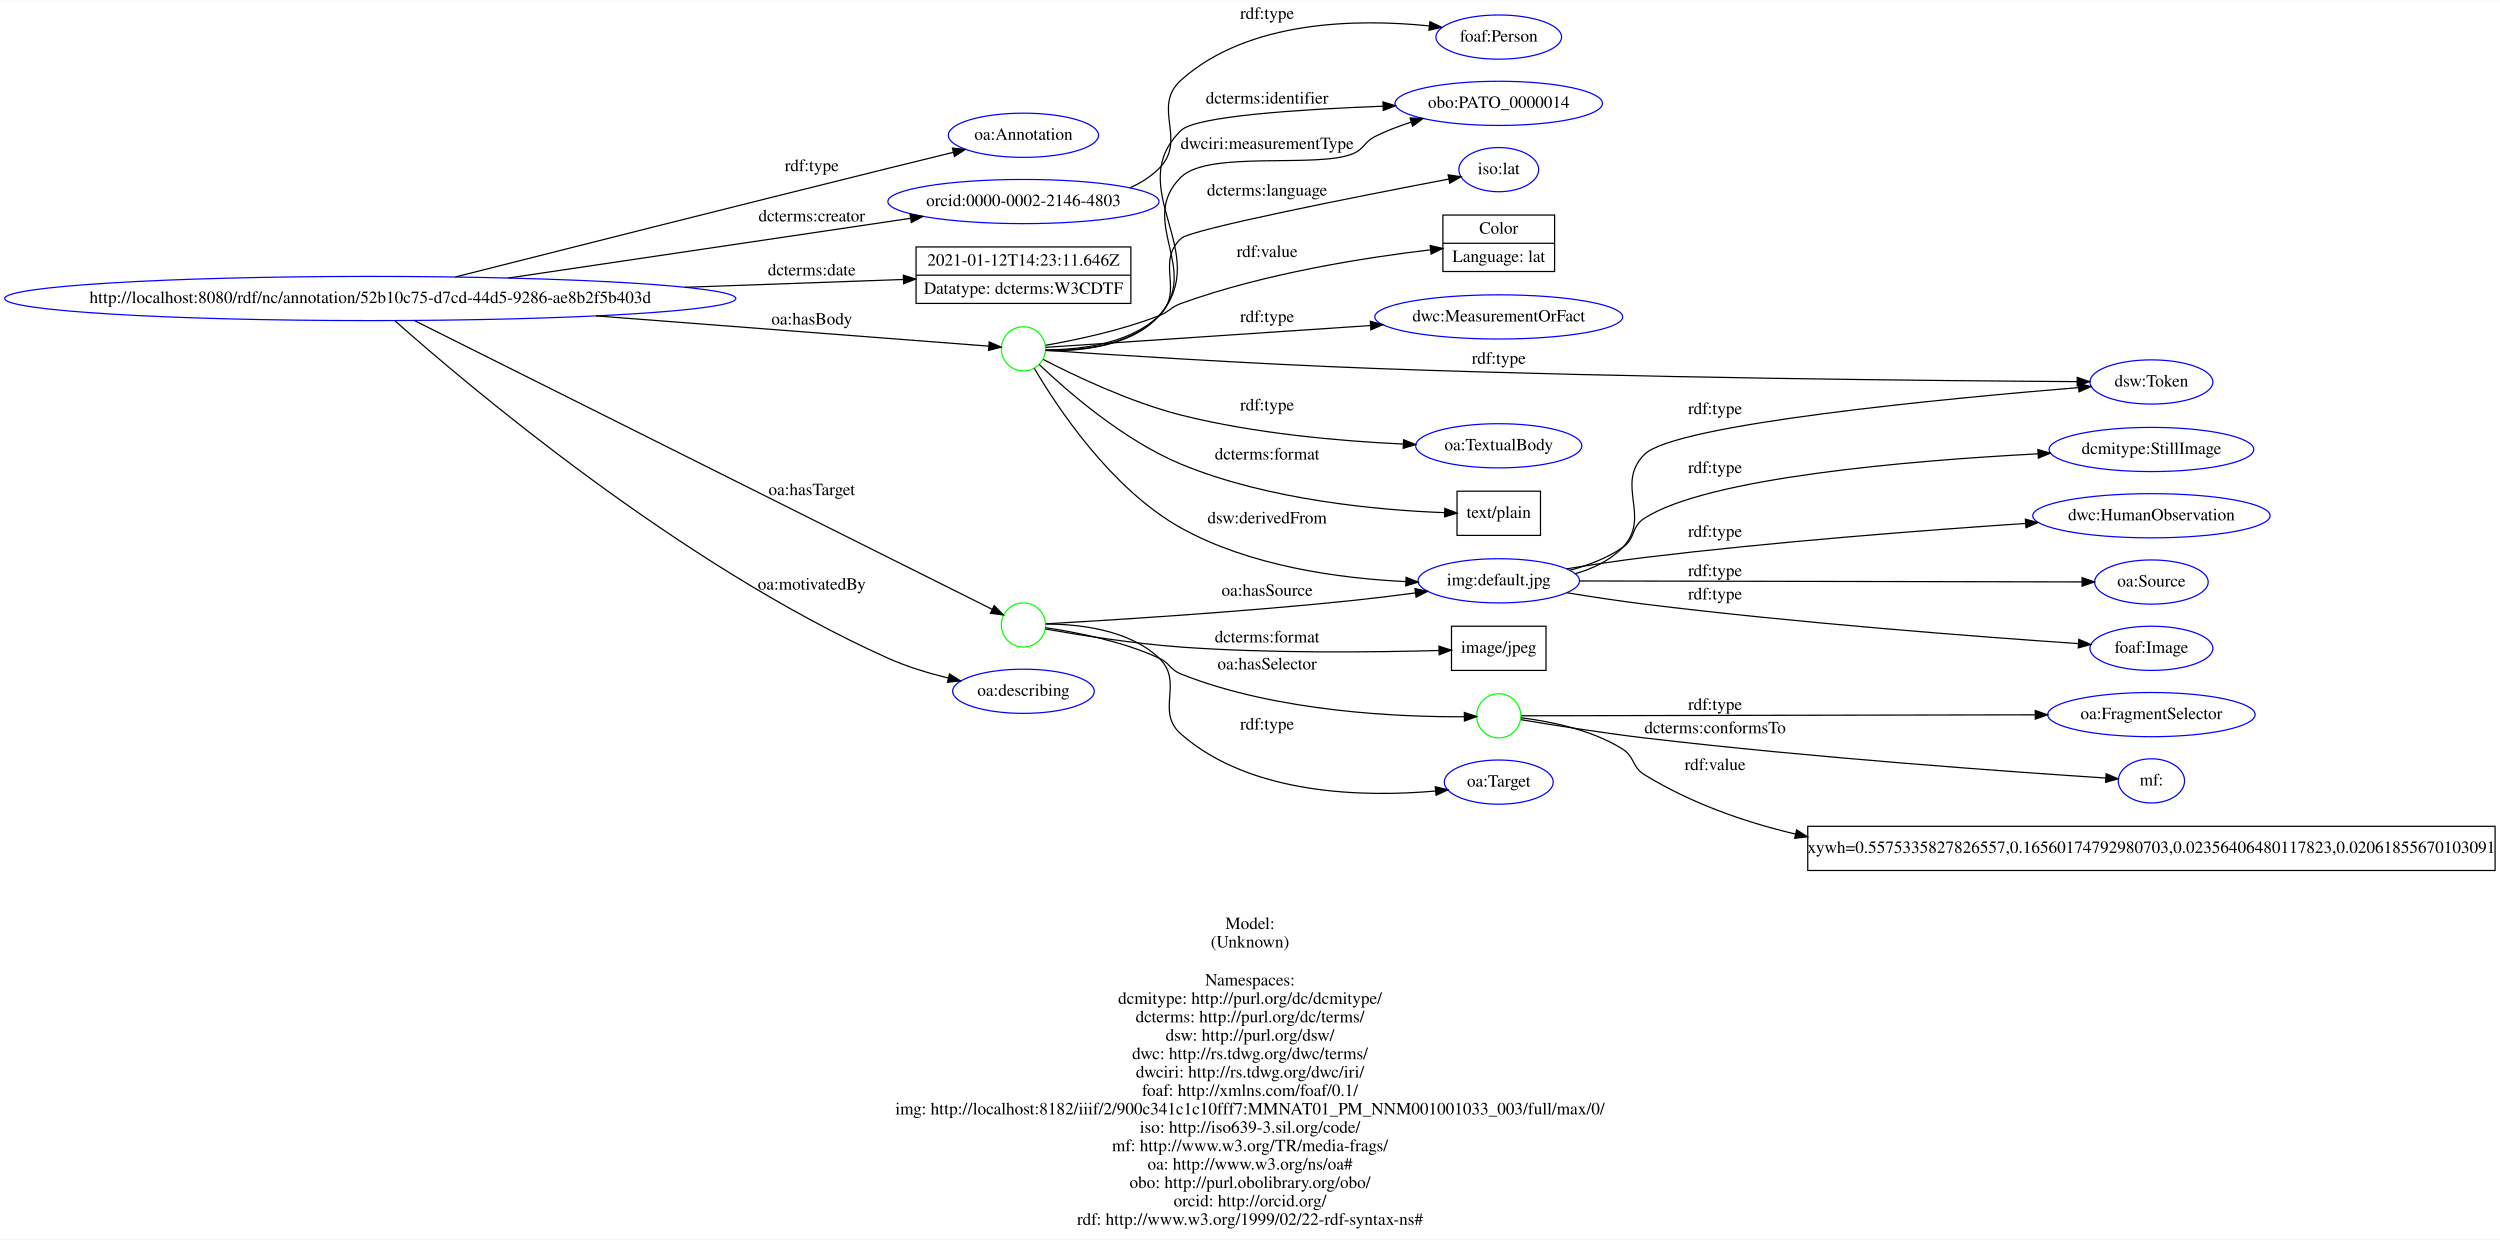
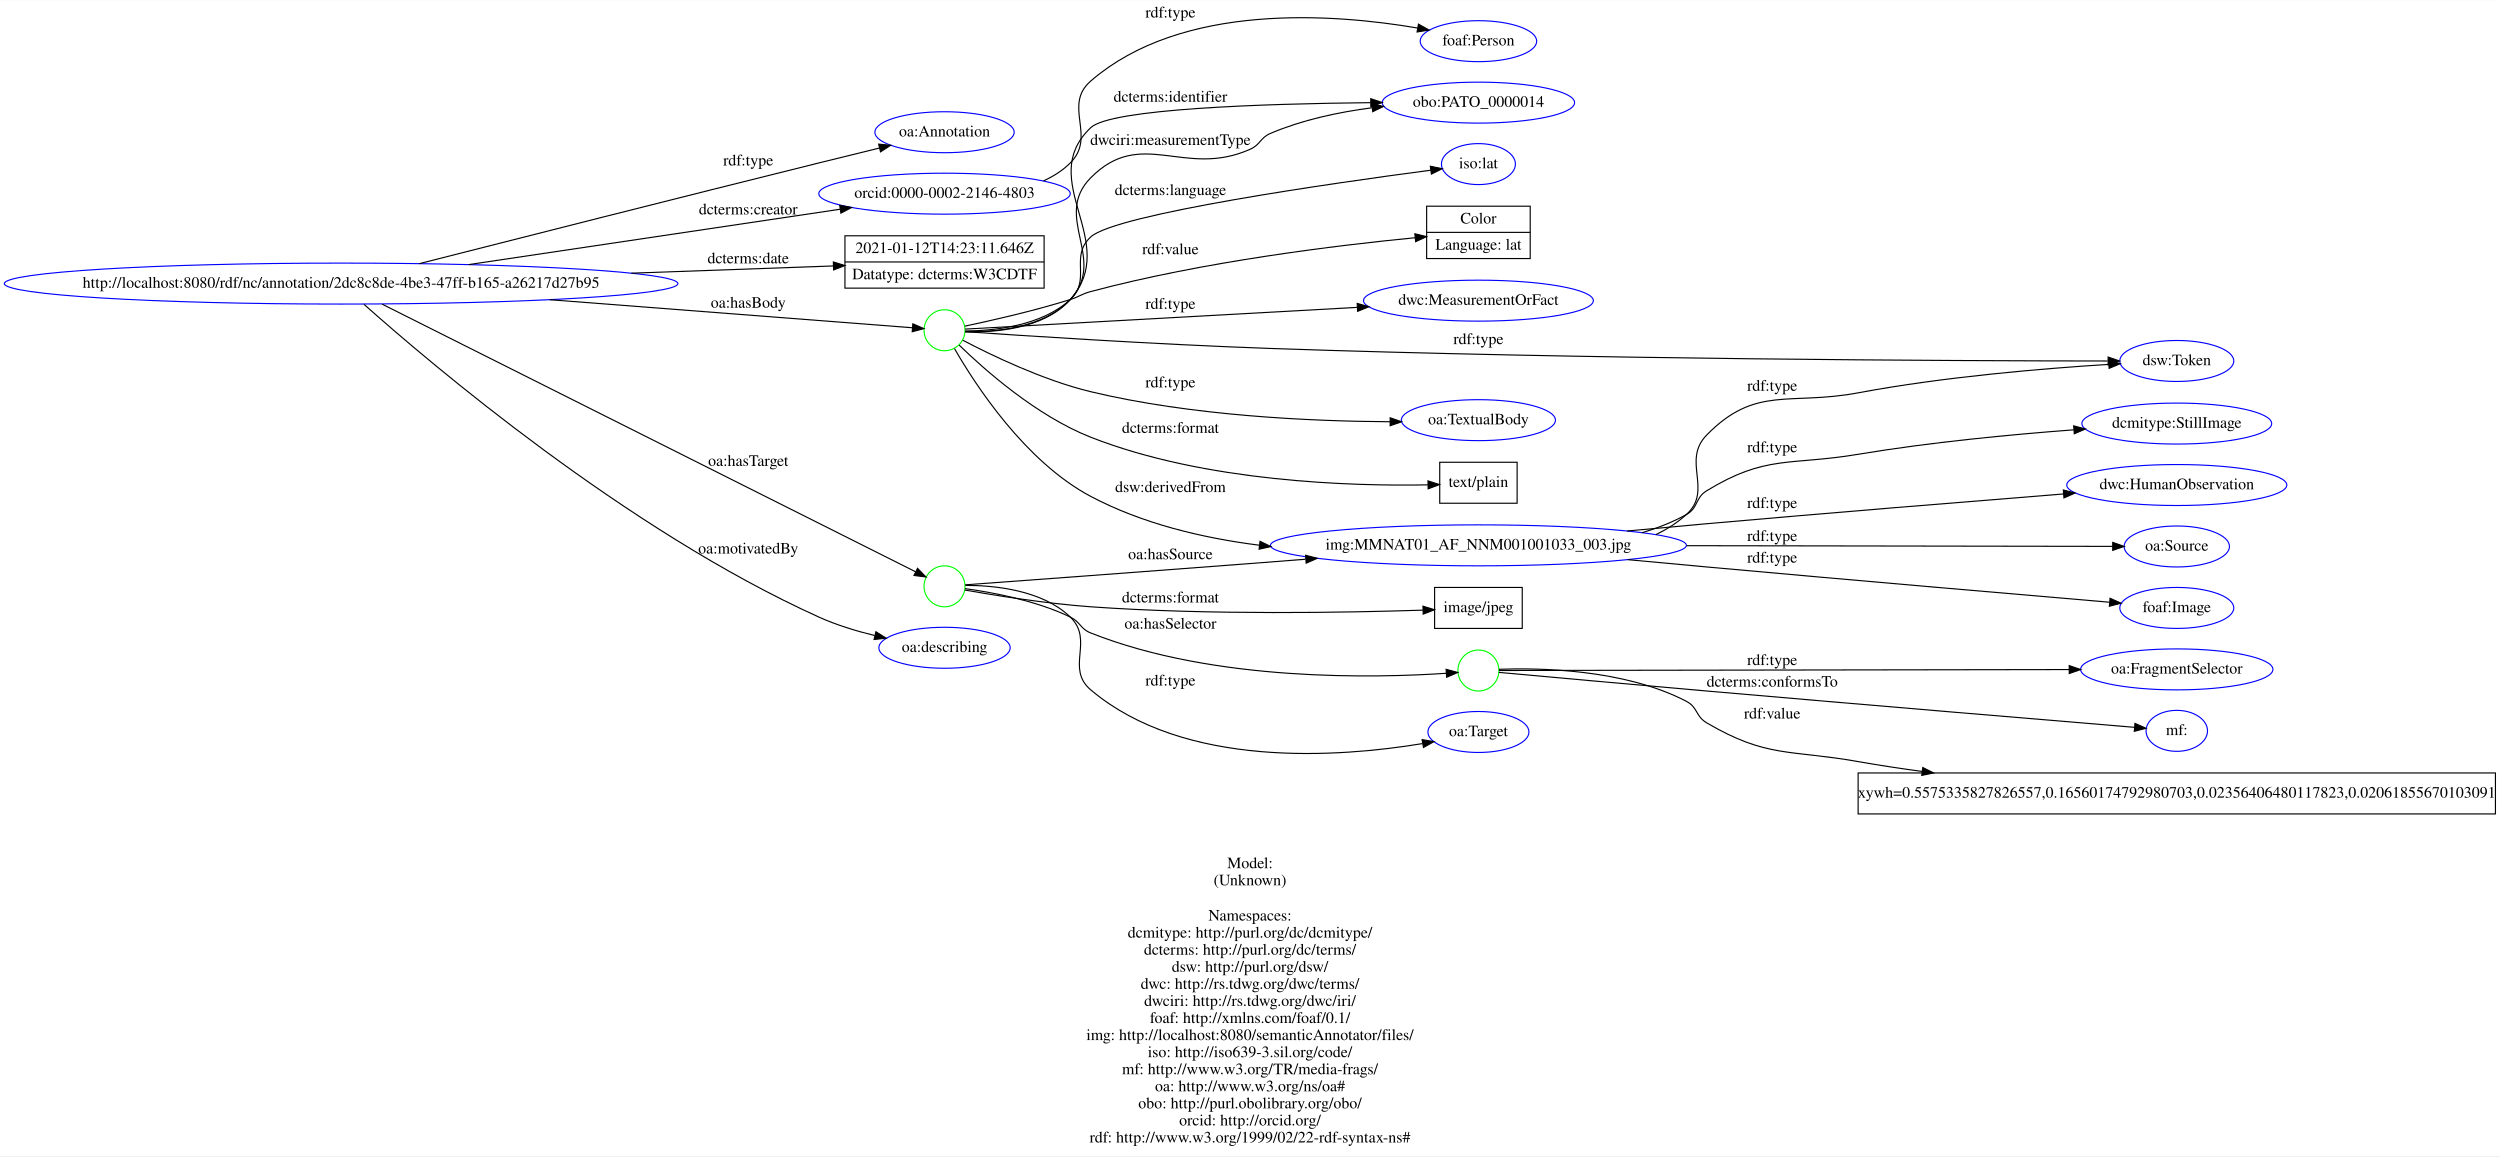
- <svg xmlns="http://www.w3.org/2000/svg" width="2037pt" height="1010pt" viewBox="0.00 0.00 2036.81 1009.50">
-   <g id="graph0" class="graph" transform="scale(1 1) rotate(0) translate(4 1005.5)">
-     <polygon fill="#ffffff" stroke="transparent" points="-4,4 -4,-1005.5 2032.81,-1005.5 2032.81,4 -4,4" />
-     <text text-anchor="middle" x="1014.405" y="-248.8" font-family="Times,serif" font-size="14.00" fill="#000000">Model:</text>
-     <text text-anchor="middle" x="1014.405" y="-233.8" font-family="Times,serif" font-size="14.00" fill="#000000">(Unknown)</text>
-     <text text-anchor="middle" x="1014.405" y="-202.8" font-family="Times,serif" font-size="14.00" fill="#000000">Namespaces:</text>
-     <text text-anchor="middle" x="1014.405" y="-187.8" font-family="Times,serif" font-size="14.00" fill="#000000">dcmitype: http://purl.org/dc/dcmitype/</text>
-     <text text-anchor="middle" x="1014.405" y="-172.8" font-family="Times,serif" font-size="14.00" fill="#000000">dcterms: http://purl.org/dc/terms/</text>
-     <text text-anchor="middle" x="1014.405" y="-157.8" font-family="Times,serif" font-size="14.00" fill="#000000">dsw: http://purl.org/dsw/</text>
-     <text text-anchor="middle" x="1014.405" y="-142.8" font-family="Times,serif" font-size="14.00" fill="#000000">dwc: http://rs.tdwg.org/dwc/terms/</text>
-     <text text-anchor="middle" x="1014.405" y="-127.8" font-family="Times,serif" font-size="14.00" fill="#000000">dwciri: http://rs.tdwg.org/dwc/iri/</text>
-     <text text-anchor="middle" x="1014.405" y="-112.8" font-family="Times,serif" font-size="14.00" fill="#000000">foaf: http://xmlns.com/foaf/0.1/</text>
-     <text text-anchor="middle" x="1014.405" y="-97.8" font-family="Times,serif" font-size="14.00" fill="#000000">img: http://localhost:8182/iiif/2/900c341c1c10fff7:MMNAT01_PM_NNM001001033_003/full/max/0/</text>
-     <text text-anchor="middle" x="1014.405" y="-82.8" font-family="Times,serif" font-size="14.00" fill="#000000">iso: http://iso639-3.sil.org/code/</text>
-     <text text-anchor="middle" x="1014.405" y="-67.8" font-family="Times,serif" font-size="14.00" fill="#000000">mf: http://www.w3.org/TR/media-frags/</text>
-     <text text-anchor="middle" x="1014.405" y="-52.8" font-family="Times,serif" font-size="14.00" fill="#000000">oa: http://www.w3.org/ns/oa#</text>
-     <text text-anchor="middle" x="1014.405" y="-37.8" font-family="Times,serif" font-size="14.00" fill="#000000">obo: http://purl.obolibrary.org/obo/</text>
-     <text text-anchor="middle" x="1014.405" y="-22.8" font-family="Times,serif" font-size="14.00" fill="#000000">orcid: http://orcid.org/</text>
-     <text text-anchor="middle" x="1014.405" y="-7.8" font-family="Times,serif" font-size="14.00" fill="#000000">rdf: http://www.w3.org/1999/02/22-rdf-syntax-ns#</text>
+ <svg xmlns="http://www.w3.org/2000/svg" width="2197pt" height="1016pt" viewBox="0.00 0.00 2196.70 1015.50">
+   <g id="graph0" class="graph" transform="scale(1 1) rotate(0) translate(4 1011.5)">
+     <polygon fill="#ffffff" stroke="transparent" points="-4,4 -4,-1011.5 2192.695,-1011.5 2192.695,4 -4,4" />
+     <text text-anchor="middle" x="1094.348" y="-248.8" font-family="Times,serif" font-size="14.00" fill="#000000">Model:</text>
+     <text text-anchor="middle" x="1094.348" y="-233.8" font-family="Times,serif" font-size="14.00" fill="#000000">(Unknown)</text>
+     <text text-anchor="middle" x="1094.348" y="-202.8" font-family="Times,serif" font-size="14.00" fill="#000000">Namespaces:</text>
+     <text text-anchor="middle" x="1094.348" y="-187.8" font-family="Times,serif" font-size="14.00" fill="#000000">dcmitype: http://purl.org/dc/dcmitype/</text>
+     <text text-anchor="middle" x="1094.348" y="-172.8" font-family="Times,serif" font-size="14.00" fill="#000000">dcterms: http://purl.org/dc/terms/</text>
+     <text text-anchor="middle" x="1094.348" y="-157.8" font-family="Times,serif" font-size="14.00" fill="#000000">dsw: http://purl.org/dsw/</text>
+     <text text-anchor="middle" x="1094.348" y="-142.8" font-family="Times,serif" font-size="14.00" fill="#000000">dwc: http://rs.tdwg.org/dwc/terms/</text>
+     <text text-anchor="middle" x="1094.348" y="-127.8" font-family="Times,serif" font-size="14.00" fill="#000000">dwciri: http://rs.tdwg.org/dwc/iri/</text>
+     <text text-anchor="middle" x="1094.348" y="-112.8" font-family="Times,serif" font-size="14.00" fill="#000000">foaf: http://xmlns.com/foaf/0.1/</text>
+     <text text-anchor="middle" x="1094.348" y="-97.8" font-family="Times,serif" font-size="14.00" fill="#000000">img: http://localhost:8080/semanticAnnotator/files/</text>
+     <text text-anchor="middle" x="1094.348" y="-82.8" font-family="Times,serif" font-size="14.00" fill="#000000">iso: http://iso639-3.sil.org/code/</text>
+     <text text-anchor="middle" x="1094.348" y="-67.8" font-family="Times,serif" font-size="14.00" fill="#000000">mf: http://www.w3.org/TR/media-frags/</text>
+     <text text-anchor="middle" x="1094.348" y="-52.8" font-family="Times,serif" font-size="14.00" fill="#000000">oa: http://www.w3.org/ns/oa#</text>
+     <text text-anchor="middle" x="1094.348" y="-37.8" font-family="Times,serif" font-size="14.00" fill="#000000">obo: http://purl.obolibrary.org/obo/</text>
+     <text text-anchor="middle" x="1094.348" y="-22.8" font-family="Times,serif" font-size="14.00" fill="#000000">orcid: http://orcid.org/</text>
+     <text text-anchor="middle" x="1094.348" y="-7.8" font-family="Times,serif" font-size="14.00" fill="#000000">rdf: http://www.w3.org/1999/02/22-rdf-syntax-ns#</text>
    <g id="node1" class="node">
-       <ellipse fill="none" stroke="#0000ff" cx="297.674" cy="-762.5" rx="297.847" ry="18" />
-       <text text-anchor="middle" x="297.674" y="-758.8" font-family="Times,serif" font-size="14.00" fill="#000000">http://localhost:8080/rdf/nc/annotation/52b10c75-d7cd-44d5-9286-ae8b2f5b403d</text>
+       <ellipse fill="none" stroke="#0000ff" cx="295.724" cy="-762.5" rx="295.948" ry="18" />
+       <text text-anchor="middle" x="295.724" y="-758.8" font-family="Times,serif" font-size="14.00" fill="#000000">http://localhost:8080/rdf/nc/annotation/2dc8c8de-4be3-47ff-b165-a26217d27b95</text>
    </g>
    <g id="node2" class="node">
-       <ellipse fill="none" stroke="#0000ff" cx="829.837" cy="-895.5" rx="61.189" ry="18" />
-       <text text-anchor="middle" x="829.837" y="-891.8" font-family="Times,serif" font-size="14.00" fill="#000000">oa:Annotation</text>
+       <ellipse fill="none" stroke="#0000ff" cx="825.938" cy="-895.5" rx="61.189" ry="18" />
+       <text text-anchor="middle" x="825.938" y="-891.8" font-family="Times,serif" font-size="14.00" fill="#000000">oa:Annotation</text>
    </g>
    <g id="edge1" class="edge">
-       <path fill="none" stroke="#000000" d="M367.031,-780.084C450.566,-801.229 595.159,-837.717 719.347,-868.5 736.651,-872.789 755.492,-877.411 772.633,-881.597" />
-       <polygon fill="#000000" stroke="#000000" points="771.961,-885.036 782.505,-884.006 773.62,-878.236 771.961,-885.036" />
-       <text text-anchor="middle" x="657.347" y="-866.3" font-family="Times,serif" font-size="14.00" fill="#000000">rdf:type</text>
+       <path fill="none" stroke="#000000" d="M364.387,-780.014C447.473,-801.165 591.633,-837.738 715.447,-868.5 732.749,-872.799 751.589,-877.423 768.731,-881.61" />
+       <polygon fill="#000000" stroke="#000000" points="768.058,-885.048 778.603,-884.018 769.717,-878.247 768.058,-885.048" />
+       <text text-anchor="middle" x="653.447" y="-866.3" font-family="Times,serif" font-size="14.00" fill="#000000">rdf:type</text>
    </g>
    <g id="node3" class="node">
-       <ellipse fill="none" stroke="#0000ff" cx="829.837" cy="-841.5" rx="110.48" ry="18" />
-       <text text-anchor="middle" x="829.837" y="-837.8" font-family="Times,serif" font-size="14.00" fill="#000000">orcid:0000-0002-2146-4803</text>
+       <ellipse fill="none" stroke="#0000ff" cx="825.938" cy="-841.5" rx="110.48" ry="18" />
+       <text text-anchor="middle" x="825.938" y="-837.8" font-family="Times,serif" font-size="14.00" fill="#000000">orcid:0000-0002-2146-4803</text>
    </g>
    <g id="edge2" class="edge">
-       <path fill="none" stroke="#000000" d="M410.207,-779.206C507.668,-793.674 646.913,-814.345 737.834,-827.842" />
-       <polygon fill="#000000" stroke="#000000" points="737.445,-831.323 747.851,-829.329 738.473,-824.398 737.445,-831.323" />
-       <text text-anchor="middle" x="657.347" y="-825.3" font-family="Times,serif" font-size="14.00" fill="#000000">dcterms:creator</text>
+       <path fill="none" stroke="#000000" d="M407.844,-779.206C504.949,-793.674 643.684,-814.345 734.271,-827.842" />
+       <polygon fill="#000000" stroke="#000000" points="733.845,-831.317 744.251,-829.329 734.876,-824.393 733.845,-831.317" />
+       <text text-anchor="middle" x="653.447" y="-823.3" font-family="Times,serif" font-size="14.00" fill="#000000">dcterms:creator</text>
    </g>
    <g id="node4" class="node">
-       <polygon fill="none" stroke="#000000" points="742.337,-758.5 742.337,-804.5 917.337,-804.5 917.337,-758.5 742.337,-758.5" />
-       <text text-anchor="middle" x="829.837" y="-789.3" font-family="Times,serif" font-size="14.00" fill="#000000">2021-01-12T14:23:11.646Z</text>
-       <polyline fill="none" stroke="#000000" points="742.337,-781.5 917.337,-781.5 " />
-       <text text-anchor="middle" x="829.837" y="-766.3" font-family="Times,serif" font-size="14.00" fill="#000000">Datatype: dcterms:W3CDTF</text>
+       <polygon fill="none" stroke="#000000" points="738.438,-758.5 738.438,-804.5 913.438,-804.5 913.438,-758.5 738.438,-758.5" />
+       <text text-anchor="middle" x="825.938" y="-789.3" font-family="Times,serif" font-size="14.00" fill="#000000">2021-01-12T14:23:11.646Z</text>
+       <polyline fill="none" stroke="#000000" points="738.438,-781.5 913.438,-781.5 " />
+       <text text-anchor="middle" x="825.938" y="-766.3" font-family="Times,serif" font-size="14.00" fill="#000000">Datatype: dcterms:W3CDTF</text>
    </g>
    <g id="edge3" class="edge">
-       <path fill="none" stroke="#000000" d="M554.013,-771.652C617.354,-773.914 681.432,-776.202 731.864,-778.002" />
-       <polygon fill="#000000" stroke="#000000" points="731.97,-781.508 742.089,-778.367 732.22,-774.512 731.97,-781.508" />
-       <text text-anchor="middle" x="657.347" y="-781.3" font-family="Times,serif" font-size="14.00" fill="#000000">dcterms:date</text>
+       <path fill="none" stroke="#000000" d="M550.736,-771.638C613.902,-773.902 677.833,-776.193 728.158,-777.996" />
+       <polygon fill="#000000" stroke="#000000" points="728.242,-781.501 738.361,-778.362 728.493,-774.506 728.242,-781.501" />
+       <text text-anchor="middle" x="653.447" y="-780.3" font-family="Times,serif" font-size="14.00" fill="#000000">dcterms:date</text>
    </g>
    <g id="node5" class="node">
-       <ellipse fill="none" stroke="#00ff00" cx="829.837" cy="-721.5" rx="18" ry="18" />
+       <ellipse fill="none" stroke="#00ff00" cx="825.938" cy="-721.5" rx="18" ry="18" />
    </g>
    <g id="edge4" class="edge">
-       <path fill="none" stroke="#000000" d="M481.559,-748.333C599.78,-739.225 742.007,-728.267 801.506,-723.683" />
-       <polygon fill="#000000" stroke="#000000" points="801.927,-727.161 811.629,-722.903 801.389,-720.182 801.927,-727.161" />
-       <text text-anchor="middle" x="657.347" y="-741.3" font-family="Times,serif" font-size="14.00" fill="#000000">oa:hasBody</text>
+       <path fill="none" stroke="#000000" d="M478.936,-748.333C596.724,-739.225 738.429,-728.267 797.71,-723.683" />
+       <polygon fill="#000000" stroke="#000000" points="798.095,-727.163 807.796,-722.903 797.556,-720.184 798.095,-727.163" />
+       <text text-anchor="middle" x="653.447" y="-741.3" font-family="Times,serif" font-size="14.00" fill="#000000">oa:hasBody</text>
    </g>
    <g id="node14" class="node">
-       <ellipse fill="none" stroke="#00ff00" cx="829.837" cy="-496.5" rx="18" ry="18" />
+       <ellipse fill="none" stroke="#00ff00" cx="825.938" cy="-496.5" rx="18" ry="18" />
    </g>
    <g id="edge14" class="edge">
-       <path fill="none" stroke="#000000" d="M333.833,-744.426C434.748,-693.984 717.707,-552.548 804.32,-509.255" />
-       <polygon fill="#000000" stroke="#000000" points="806.057,-512.299 813.437,-504.697 802.928,-506.038 806.057,-512.299" />
-       <text text-anchor="middle" x="657.347" y="-602.3" font-family="Times,serif" font-size="14.00" fill="#000000">oa:hasTarget</text>
+       <path fill="none" stroke="#000000" d="M331.751,-744.426C432.296,-693.984 714.218,-552.548 800.514,-509.255" />
+       <polygon fill="#000000" stroke="#000000" points="802.229,-512.31 809.598,-504.697 799.09,-506.053 802.229,-512.31" />
+       <text text-anchor="middle" x="653.447" y="-602.3" font-family="Times,serif" font-size="14.00" fill="#000000">oa:hasTarget</text>
    </g>
    <g id="node21" class="node">
-       <ellipse fill="none" stroke="#0000ff" cx="829.837" cy="-442.5" rx="57.69" ry="18" />
-       <text text-anchor="middle" x="829.837" y="-438.8" font-family="Times,serif" font-size="14.00" fill="#000000">oa:describing</text>
+       <ellipse fill="none" stroke="#0000ff" cx="825.938" cy="-442.5" rx="57.69" ry="18" />
+       <text text-anchor="middle" x="825.938" y="-438.8" font-family="Times,serif" font-size="14.00" fill="#000000">oa:describing</text>
    </g>
    <g id="edge22" class="edge">
-       <path fill="none" stroke="#000000" d="M317.902,-744.204C375.866,-692.772 549.331,-545.706 719.347,-469.5 734.717,-462.611 752.111,-457.315 768.474,-453.315" />
-       <polygon fill="#000000" stroke="#000000" points="769.551,-456.659 778.501,-450.99 767.969,-449.84 769.551,-456.659" />
-       <text text-anchor="middle" x="657.347" y="-525.3" font-family="Times,serif" font-size="14.00" fill="#000000">oa:motivatedBy</text>
+       <path fill="none" stroke="#000000" d="M315.858,-744.235C373.549,-692.882 546.203,-546.006 715.447,-469.5 730.796,-462.562 748.182,-457.25 764.545,-453.25" />
+       <polygon fill="#000000" stroke="#000000" points="765.621,-456.594 774.573,-450.927 764.042,-449.774 765.621,-456.594" />
+       <text text-anchor="middle" x="653.447" y="-525.3" font-family="Times,serif" font-size="14.00" fill="#000000">oa:motivatedBy</text>
    </g>
    <g id="node22" class="node">
-       <ellipse fill="none" stroke="#0000ff" cx="1217.069" cy="-975.5" rx="51.191" ry="18" />
-       <text text-anchor="middle" x="1217.069" y="-971.8" font-family="Times,serif" font-size="14.00" fill="#000000">foaf:Person</text>
+       <ellipse fill="none" stroke="#0000ff" cx="1295.062" cy="-975.5" rx="51.191" ry="18" />
+       <text text-anchor="middle" x="1295.062" y="-971.8" font-family="Times,serif" font-size="14.00" fill="#000000">foaf:Person</text>
    </g>
    <g id="edge23" class="edge">
-       <path fill="none" stroke="#000000" d="M916.822,-852.77C925.523,-856.688 933.607,-861.816 940.328,-868.5 963.713,-891.762 933.751,-918.5 958.328,-940.5 1013.129,-989.556 1102.405,-990.487 1160.439,-984.591" />
-       <polygon fill="#000000" stroke="#000000" points="1160.991,-988.052 1170.541,-983.464 1160.214,-981.095 1160.991,-988.052" />
-       <text text-anchor="middle" x="1028.328" y="-990.3" font-family="Times,serif" font-size="14.00" fill="#000000">rdf:type</text>
+       <path fill="none" stroke="#000000" d="M912.923,-852.77C921.623,-856.688 929.708,-861.816 936.428,-868.5 959.814,-891.762 929.502,-918.897 954.428,-940.5 1034.341,-1009.76 1167.665,-999.667 1241.589,-987.059" />
+       <polygon fill="#000000" stroke="#000000" points="1242.384,-990.472 1251.614,-985.271 1241.155,-983.581 1242.384,-990.472" />
+       <text text-anchor="middle" x="1024.428" y="-996.3" font-family="Times,serif" font-size="14.00" fill="#000000">rdf:type</text>
    </g>
    <g id="node6" class="node">
-       <ellipse fill="none" stroke="#0000ff" cx="1748.81" cy="-694.5" rx="50.091" ry="18" />
-       <text text-anchor="middle" x="1748.81" y="-690.8" font-family="Times,serif" font-size="14.00" fill="#000000">dsw:Token</text>
+       <ellipse fill="none" stroke="#0000ff" cx="1908.696" cy="-694.5" rx="50.091" ry="18" />
+       <text text-anchor="middle" x="1908.696" y="-690.8" font-family="Times,serif" font-size="14.00" fill="#000000">dsw:Token</text>
    </g>
    <g id="edge5" class="edge">
-       <path fill="none" stroke="#000000" d="M847.926,-720.248C893.147,-717.17 1014.772,-709.218 1116.328,-705.5 1326.254,-697.815 1575.576,-695.473 1688.225,-694.78" />
-       <polygon fill="#000000" stroke="#000000" points="1688.391,-698.279 1698.37,-694.72 1688.35,-691.279 1688.391,-698.279" />
-       <text text-anchor="middle" x="1217.069" y="-709.3" font-family="Times,serif" font-size="14.00" fill="#000000">rdf:type</text>
+       <path fill="none" stroke="#000000" d="M844.026,-720.225C889.244,-717.097 1010.866,-709.036 1112.428,-705.5 1386.863,-695.945 1714.775,-694.595 1847.981,-694.47" />
+       <polygon fill="#000000" stroke="#000000" points="1848.373,-697.97 1858.37,-694.462 1848.368,-690.97 1848.373,-697.97" />
+       <text text-anchor="middle" x="1295.062" y="-709.3" font-family="Times,serif" font-size="14.00" fill="#000000">rdf:type</text>
    </g>
    <g id="node7" class="node">
-       <ellipse fill="none" stroke="#0000ff" cx="1217.069" cy="-747.5" rx="100.983" ry="18" />
-       <text text-anchor="middle" x="1217.069" y="-743.8" font-family="Times,serif" font-size="14.00" fill="#000000">dwc:MeasurementOrFact</text>
+       <ellipse fill="none" stroke="#0000ff" cx="1295.062" cy="-747.5" rx="100.983" ry="18" />
+       <text text-anchor="middle" x="1295.062" y="-743.8" font-family="Times,serif" font-size="14.00" fill="#000000">dwc:MeasurementOrFact</text>
    </g>
    <g id="edge6" class="edge">
-       <path fill="none" stroke="#000000" d="M847.995,-722.719C894.475,-725.84 1020.557,-734.306 1112.452,-740.476" />
-       <polygon fill="#000000" stroke="#000000" points="1112.424,-743.982 1122.636,-741.159 1112.893,-736.997 1112.424,-743.982" />
-       <text text-anchor="middle" x="1028.328" y="-743.3" font-family="Times,serif" font-size="14.00" fill="#000000">rdf:type</text>
+       <path fill="none" stroke="#000000" d="M844.04,-722.503C900.064,-725.608 1073.729,-735.233 1188.486,-741.593" />
+       <polygon fill="#000000" stroke="#000000" points="1188.533,-745.101 1198.711,-742.16 1188.92,-738.112 1188.533,-745.101" />
+       <text text-anchor="middle" x="1024.428" y="-740.3" font-family="Times,serif" font-size="14.00" fill="#000000">rdf:type</text>
    </g>
    <g id="node8" class="node">
-       <ellipse fill="none" stroke="#0000ff" cx="1217.069" cy="-642.5" rx="67.688" ry="18" />
-       <text text-anchor="middle" x="1217.069" y="-638.8" font-family="Times,serif" font-size="14.00" fill="#000000">oa:TextualBody</text>
+       <ellipse fill="none" stroke="#0000ff" cx="1295.062" cy="-642.5" rx="67.688" ry="18" />
+       <text text-anchor="middle" x="1295.062" y="-638.8" font-family="Times,serif" font-size="14.00" fill="#000000">oa:TextualBody</text>
    </g>
    <g id="edge7" class="edge">
-       <path fill="none" stroke="#000000" d="M845.92,-712.865C869.729,-700.522 916.095,-678.153 958.328,-667.5 1017.915,-652.47 1087.319,-646.356 1139.237,-643.925" />
-       <polygon fill="#000000" stroke="#000000" points="1139.54,-647.415 1149.379,-643.487 1139.237,-640.422 1139.54,-647.415" />
-       <text text-anchor="middle" x="1028.328" y="-671.3" font-family="Times,serif" font-size="14.00" fill="#000000">rdf:type</text>
+       <path fill="none" stroke="#000000" d="M841.989,-712.736C865.758,-700.232 912.076,-677.665 954.428,-667.5 1042.908,-646.264 1147.707,-641.504 1217.469,-641.098" />
+       <polygon fill="#000000" stroke="#000000" points="1217.512,-644.598 1227.502,-641.068 1217.492,-637.598 1217.512,-644.598" />
+       <text text-anchor="middle" x="1024.428" y="-671.3" font-family="Times,serif" font-size="14.00" fill="#000000">rdf:type</text>
    </g>
    <g id="node9" class="node">
-       <polygon fill="none" stroke="#000000" points="1183.069,-569.5 1183.069,-605.5 1251.069,-605.5 1251.069,-569.5 1183.069,-569.5" />
-       <text text-anchor="middle" x="1217.069" y="-583.8" font-family="Times,serif" font-size="14.00" fill="#000000">text/plain</text>
+       <polygon fill="none" stroke="#000000" points="1261.062,-569.5 1261.062,-605.5 1329.062,-605.5 1329.062,-569.5 1261.062,-569.5" />
+       <text text-anchor="middle" x="1295.062" y="-583.8" font-family="Times,serif" font-size="14.00" fill="#000000">text/plain</text>
    </g>
    <g id="edge8" class="edge">
-       <path fill="none" stroke="#000000" d="M842.75,-708.67C864.522,-687.875 910.827,-647.164 958.328,-627.5 1029.592,-597.999 1120.063,-590.032 1172.967,-588.014" />
-       <polygon fill="#000000" stroke="#000000" points="1173.15,-591.51 1183.031,-587.685 1172.922,-584.514 1173.15,-591.51" />
-       <text text-anchor="middle" x="1028.328" y="-631.3" font-family="Times,serif" font-size="14.00" fill="#000000">dcterms:format</text>
+       <path fill="none" stroke="#000000" d="M838.772,-708.475C860.43,-687.4 906.577,-646.294 954.428,-627.5 1054.91,-588.035 1183.915,-584.406 1250.645,-585.649" />
+       <polygon fill="#000000" stroke="#000000" points="1250.728,-589.152 1260.806,-585.886 1250.89,-582.154 1250.728,-589.152" />
+       <text text-anchor="middle" x="1024.428" y="-631.3" font-family="Times,serif" font-size="14.00" fill="#000000">dcterms:format</text>
    </g>
    <g id="node10" class="node">
-       <ellipse fill="none" stroke="#0000ff" cx="1217.069" cy="-921.5" rx="84.485" ry="18" />
-       <text text-anchor="middle" x="1217.069" y="-917.8" font-family="Times,serif" font-size="14.00" fill="#000000">obo:PATO_0000014</text>
+       <ellipse fill="none" stroke="#0000ff" cx="1295.062" cy="-921.5" rx="84.485" ry="18" />
+       <text text-anchor="middle" x="1295.062" y="-917.8" font-family="Times,serif" font-size="14.00" fill="#000000">obo:PATO_0000014</text>
    </g>
    <g id="edge9" class="edge">
-       <path fill="none" stroke="#000000" d="M847.868,-720.164C872.708,-719.413 917.022,-722.188 940.328,-748.5 985.141,-799.093 909.736,-852.524 958.328,-899.5 970.241,-911.017 1053.807,-916.562 1122.798,-919.195" />
-       <polygon fill="#000000" stroke="#000000" points="1122.739,-922.695 1132.86,-919.563 1122.995,-915.7 1122.739,-922.695" />
-       <text text-anchor="middle" x="1028.328" y="-921.3" font-family="Times,serif" font-size="14.00" fill="#000000">dcterms:identifier</text>
+       <path fill="none" stroke="#000000" d="M843.968,-720.164C868.808,-719.413 913.122,-722.188 936.428,-748.5 981.241,-799.093 905.361,-853.021 954.428,-899.5 971.992,-916.138 1105.753,-920.501 1200.323,-921.48" />
+       <polygon fill="#000000" stroke="#000000" points="1200.465,-924.981 1210.497,-921.574 1200.53,-917.981 1200.465,-924.981" />
+       <text text-anchor="middle" x="1024.428" y="-922.3" font-family="Times,serif" font-size="14.00" fill="#000000">dcterms:identifier</text>
    </g>
    <g id="edge12" class="edge">
-       <path fill="none" stroke="#000000" d="M848.143,-720.284C872.891,-719.729 916.643,-722.797 940.328,-748.5 974.789,-785.899 921.955,-825.957 958.328,-861.5 980.783,-883.443 1069.385,-868.332 1098.328,-880.5 1107.67,-884.428 1107.253,-889.987 1116.328,-894.5 1125.543,-899.082 1135.631,-902.961 1145.752,-906.222" />
-       <polygon fill="#000000" stroke="#000000" points="1144.852,-909.606 1155.437,-909.162 1146.885,-902.908 1144.852,-909.606" />
-       <text text-anchor="middle" x="1028.328" y="-884.3" font-family="Times,serif" font-size="14.00" fill="#000000">dwciri:measurementType</text>
+       <path fill="none" stroke="#000000" d="M844.211,-720.313C868.922,-719.793 912.632,-722.9 936.428,-748.5 969.26,-783.821 920.5,-821.23 954.428,-855.5 998.897,-900.418 1036.686,-854.792 1094.428,-880.5 1103.687,-884.622 1103.109,-890.517 1112.428,-894.5 1140.11,-906.332 1172.065,-913.116 1201.43,-916.964" />
+       <polygon fill="#000000" stroke="#000000" points="1201.349,-920.48 1211.697,-918.206 1202.19,-913.53 1201.349,-920.48" />
+       <text text-anchor="middle" x="1024.428" y="-884.3" font-family="Times,serif" font-size="14.00" fill="#000000">dwciri:measurementType</text>
    </g>
    <g id="node11" class="node">
-       <ellipse fill="none" stroke="#0000ff" cx="1217.069" cy="-867.5" rx="32.494" ry="18" />
-       <text text-anchor="middle" x="1217.069" y="-863.8" font-family="Times,serif" font-size="14.00" fill="#000000">iso:lat</text>
+       <ellipse fill="none" stroke="#0000ff" cx="1295.062" cy="-867.5" rx="32.494" ry="18" />
+       <text text-anchor="middle" x="1295.062" y="-863.8" font-family="Times,serif" font-size="14.00" fill="#000000">iso:lat</text>
    </g>
    <g id="edge10" class="edge">
-       <path fill="none" stroke="#000000" d="M848.126,-720.703C872.451,-720.678 915.283,-724.404 940.328,-748.5 961.313,-768.69 937.077,-791.59 958.328,-811.5 966.31,-818.978 1105.525,-846.306 1176.364,-859.823" />
-       <polygon fill="#000000" stroke="#000000" points="1175.817,-863.282 1186.295,-861.713 1177.126,-856.406 1175.817,-863.282" />
-       <text text-anchor="middle" x="1028.328" y="-846.3" font-family="Times,serif" font-size="14.00" fill="#000000">dcterms:language</text>
+       <path fill="none" stroke="#000000" d="M844.094,-720.843C868.268,-720.978 910.93,-724.884 936.428,-748.5 955.298,-765.977 935.474,-786.114 954.428,-803.5 976.319,-823.58 1167.123,-850.763 1253.222,-862.143" />
+       <polygon fill="#000000" stroke="#000000" points="1252.814,-865.619 1263.185,-863.451 1253.726,-858.679 1252.814,-865.619" />
+       <text text-anchor="middle" x="1024.428" y="-840.3" font-family="Times,serif" font-size="14.00" fill="#000000">dcterms:language</text>
    </g>
    <g id="node12" class="node">
-       <ellipse fill="none" stroke="#0000ff" cx="1217.069" cy="-532.5" rx="65.789" ry="18" />
-       <text text-anchor="middle" x="1217.069" y="-528.8" font-family="Times,serif" font-size="14.00" fill="#000000">img:default.jpg</text>
+       <ellipse fill="none" stroke="#0000ff" cx="1295.062" cy="-532.5" rx="182.768" ry="18" />
+       <text text-anchor="middle" x="1295.062" y="-528.8" font-family="Times,serif" font-size="14.00" fill="#000000">img:MMNAT01_AF_NNM001001033_003.jpg</text>
    </g>
    <g id="edge11" class="edge">
-       <path fill="none" stroke="#000000" d="M838.719,-705.553C856.799,-674.748 901.06,-607.3 958.328,-575.5 1014.428,-544.348 1087.166,-534.463 1141.227,-531.87" />
-       <polygon fill="#000000" stroke="#000000" points="1141.588,-535.359 1151.437,-531.456 1141.304,-528.365 1141.588,-535.359" />
-       <text text-anchor="middle" x="1028.328" y="-579.3" font-family="Times,serif" font-size="14.00" fill="#000000">dsw:derivedFrom</text>
+       <path fill="none" stroke="#000000" d="M834.712,-705.355C852.604,-674.203 896.549,-606.174 954.428,-575.5 999.36,-551.687 1052.175,-538.97 1102.628,-532.598" />
+       <polygon fill="#000000" stroke="#000000" points="1103.165,-536.059 1112.684,-531.407 1102.341,-529.108 1103.165,-536.059" />
+       <text text-anchor="middle" x="1024.428" y="-579.3" font-family="Times,serif" font-size="14.00" fill="#000000">dsw:derivedFrom</text>
    </g>
    <g id="node13" class="node">
-       <polygon fill="none" stroke="#000000" points="1171.569,-784.5 1171.569,-830.5 1262.569,-830.5 1262.569,-784.5 1171.569,-784.5" />
-       <text text-anchor="middle" x="1217.069" y="-815.3" font-family="Times,serif" font-size="14.00" fill="#000000">Color</text>
-       <polyline fill="none" stroke="#000000" points="1171.569,-807.5 1262.569,-807.5 " />
-       <text text-anchor="middle" x="1217.069" y="-792.3" font-family="Times,serif" font-size="14.00" fill="#000000">Language: lat</text>
+       <polygon fill="none" stroke="#000000" points="1249.562,-784.5 1249.562,-830.5 1340.562,-830.5 1340.562,-784.5 1249.562,-784.5" />
+       <text text-anchor="middle" x="1295.062" y="-815.3" font-family="Times,serif" font-size="14.00" fill="#000000">Color</text>
+       <polyline fill="none" stroke="#000000" points="1249.562,-807.5 1340.562,-807.5 " />
+       <text text-anchor="middle" x="1295.062" y="-792.3" font-family="Times,serif" font-size="14.00" fill="#000000">Language: lat</text>
    </g>
    <g id="edge13" class="edge">
-       <path fill="none" stroke="#000000" d="M847.893,-724.38C870.15,-728.274 908.887,-736.183 940.328,-748.5 948.849,-751.838 949.722,-755.387 958.328,-758.5 1025.979,-782.975 1108.223,-795.875 1161.559,-802.183" />
-       <polygon fill="#000000" stroke="#000000" points="1161.167,-805.66 1171.5,-803.321 1161.963,-798.706 1161.167,-805.66" />
-       <text text-anchor="middle" x="1028.328" y="-796.3" font-family="Times,serif" font-size="14.00" fill="#000000">rdf:value</text>
+       <path fill="none" stroke="#000000" d="M843.74,-725.096C865.743,-729.713 904.222,-738.351 936.428,-748.5 944.615,-751.08 946.135,-753.283 954.428,-755.5 1052.965,-781.838 1171.342,-796.159 1239.425,-802.787" />
+       <polygon fill="#000000" stroke="#000000" points="1239.216,-806.283 1249.503,-803.747 1239.88,-799.314 1239.216,-806.283" />
+       <text text-anchor="middle" x="1024.428" y="-788.3" font-family="Times,serif" font-size="14.00" fill="#000000">rdf:value</text>
    </g>
    <g id="edge25" class="edge">
-       <path fill="none" stroke="#000000" d="M1279.349,-538.276C1293.583,-542.331 1307.529,-548.913 1317.81,-559.5 1341.993,-584.402 1311.221,-610.999 1335.81,-635.5 1360.475,-660.077 1581.117,-681.022 1689.398,-689.924" />
-       <polygon fill="#000000" stroke="#000000" points="1689.265,-693.424 1699.516,-690.747 1689.833,-686.447 1689.265,-693.424" />
-       <text text-anchor="middle" x="1393.31" y="-668.3" font-family="Times,serif" font-size="14.00" fill="#000000">rdf:type</text>
+       <path fill="none" stroke="#000000" d="M1451.047,-541.954C1460.696,-546.55 1469.715,-552.316 1477.696,-559.5 1501.57,-580.992 1473.205,-606.563 1495.696,-629.5 1538.652,-673.309 1568.392,-655.183 1628.696,-666.5 1703.844,-680.602 1791.76,-687.927 1848.745,-691.49" />
+       <polygon fill="#000000" stroke="#000000" points="1848.822,-695.001 1859.016,-692.112 1849.246,-688.014 1848.822,-695.001" />
+       <text text-anchor="middle" x="1553.196" y="-668.3" font-family="Times,serif" font-size="14.00" fill="#000000">rdf:type</text>
    </g>
    <g id="node23" class="node">
-       <ellipse fill="none" stroke="#0000ff" cx="1748.81" cy="-639.5" rx="83.386" ry="18" />
-       <text text-anchor="middle" x="1748.81" y="-635.8" font-family="Times,serif" font-size="14.00" fill="#000000">dcmitype:StillImage</text>
+       <ellipse fill="none" stroke="#0000ff" cx="1908.696" cy="-639.5" rx="83.386" ry="18" />
+       <text text-anchor="middle" x="1908.696" y="-635.8" font-family="Times,serif" font-size="14.00" fill="#000000">dcmitype:StillImage</text>
    </g>
    <g id="edge24" class="edge">
-       <path fill="none" stroke="#000000" d="M1275.063,-541.077C1289.852,-545.075 1305.135,-550.929 1317.81,-559.5 1328.855,-566.969 1324.591,-576.294 1335.81,-583.5 1387.341,-616.602 1551.322,-630.413 1656.496,-635.971" />
-       <polygon fill="#000000" stroke="#000000" points="1656.319,-639.466 1666.485,-636.484 1656.678,-632.476 1656.319,-639.466" />
-       <text text-anchor="middle" x="1393.31" y="-620.3" font-family="Times,serif" font-size="14.00" fill="#000000">rdf:type</text>
+       <path fill="none" stroke="#000000" d="M1438.91,-543.636C1452.465,-547.653 1465.63,-552.838 1477.696,-559.5 1488.457,-565.442 1485.21,-574.084 1495.696,-580.5 1547.554,-612.234 1568.735,-602.447 1628.696,-612.5 1691.608,-623.048 1763.215,-629.862 1818.266,-634.005" />
+       <polygon fill="#000000" stroke="#000000" points="1818.116,-637.504 1828.347,-634.748 1818.631,-630.523 1818.116,-637.504" />
+       <text text-anchor="middle" x="1553.196" y="-614.3" font-family="Times,serif" font-size="14.00" fill="#000000">rdf:type</text>
    </g>
    <g id="node24" class="node">
-       <ellipse fill="none" stroke="#0000ff" cx="1748.81" cy="-585.5" rx="96.683" ry="18" />
-       <text text-anchor="middle" x="1748.81" y="-581.8" font-family="Times,serif" font-size="14.00" fill="#000000">dwc:HumanObservation</text>
+       <ellipse fill="none" stroke="#0000ff" cx="1908.696" cy="-585.5" rx="96.683" ry="18" />
+       <text text-anchor="middle" x="1908.696" y="-581.8" font-family="Times,serif" font-size="14.00" fill="#000000">dwc:HumanObservation</text>
    </g>
    <g id="edge26" class="edge">
-       <path fill="none" stroke="#000000" d="M1272.521,-542.274C1292.432,-545.545 1315.084,-548.992 1335.81,-551.5 1441.333,-564.267 1562.616,-573.622 1646.32,-579.251" />
-       <polygon fill="#000000" stroke="#000000" points="1646.127,-582.746 1656.338,-579.919 1646.593,-575.762 1646.127,-582.746" />
-       <text text-anchor="middle" x="1393.31" y="-568.3" font-family="Times,serif" font-size="14.00" fill="#000000">rdf:type</text>
+       <path fill="none" stroke="#000000" d="M1425.629,-545.099C1448.957,-547.283 1473.042,-549.495 1495.696,-551.5 1602.78,-560.978 1725.564,-570.975 1809.236,-577.656" />
+       <polygon fill="#000000" stroke="#000000" points="1808.996,-581.148 1819.243,-578.455 1809.553,-574.17 1808.996,-581.148" />
+       <text text-anchor="middle" x="1553.196" y="-565.3" font-family="Times,serif" font-size="14.00" fill="#000000">rdf:type</text>
    </g>
    <g id="node25" class="node">
-       <ellipse fill="none" stroke="#0000ff" cx="1748.81" cy="-531.5" rx="46.292" ry="18" />
-       <text text-anchor="middle" x="1748.81" y="-527.8" font-family="Times,serif" font-size="14.00" fill="#000000">oa:Source</text>
+       <ellipse fill="none" stroke="#0000ff" cx="1908.696" cy="-531.5" rx="46.292" ry="18" />
+       <text text-anchor="middle" x="1908.696" y="-527.8" font-family="Times,serif" font-size="14.00" fill="#000000">oa:Source</text>
    </g>
    <g id="edge27" class="edge">
-       <path fill="none" stroke="#000000" d="M1282.804,-532.376C1388.139,-532.178 1592.954,-531.793 1692.196,-531.606" />
-       <polygon fill="#000000" stroke="#000000" points="1692.333,-535.106 1702.326,-531.587 1692.32,-528.106 1692.333,-535.106" />
-       <text text-anchor="middle" x="1393.31" y="-536.3" font-family="Times,serif" font-size="14.00" fill="#000000">rdf:type</text>
+       <path fill="none" stroke="#000000" d="M1477.926,-532.202C1605.759,-531.994 1768.101,-531.729 1852.298,-531.592" />
+       <polygon fill="#000000" stroke="#000000" points="1852.423,-535.092 1862.418,-531.575 1852.412,-528.092 1852.423,-535.092" />
+       <text text-anchor="middle" x="1553.196" y="-536.3" font-family="Times,serif" font-size="14.00" fill="#000000">rdf:type</text>
    </g>
    <g id="node26" class="node">
-       <ellipse fill="none" stroke="#0000ff" cx="1748.81" cy="-477.5" rx="50.091" ry="18" />
-       <text text-anchor="middle" x="1748.81" y="-473.8" font-family="Times,serif" font-size="14.00" fill="#000000">foaf:Image</text>
+       <ellipse fill="none" stroke="#0000ff" cx="1908.696" cy="-477.5" rx="50.091" ry="18" />
+       <text text-anchor="middle" x="1908.696" y="-473.8" font-family="Times,serif" font-size="14.00" fill="#000000">foaf:Image</text>
    </g>
    <g id="edge28" class="edge">
-       <path fill="none" stroke="#000000" d="M1272.527,-522.782C1292.439,-519.516 1315.09,-516.057 1335.81,-513.5 1461.083,-498.038 1608.541,-486.865 1688.997,-481.362" />
-       <polygon fill="#000000" stroke="#000000" points="1689.68,-484.824 1699.42,-480.655 1689.206,-477.84 1689.68,-484.824" />
-       <text text-anchor="middle" x="1393.31" y="-517.3" font-family="Times,serif" font-size="14.00" fill="#000000">rdf:type</text>
+       <path fill="none" stroke="#000000" d="M1426.176,-519.941C1449.335,-517.764 1473.221,-515.544 1495.696,-513.5 1621.572,-502.054 1769.101,-489.37 1849.339,-482.534" />
+       <polygon fill="#000000" stroke="#000000" points="1850.065,-485.985 1859.732,-481.649 1849.471,-479.01 1850.065,-485.985" />
+       <text text-anchor="middle" x="1553.196" y="-517.3" font-family="Times,serif" font-size="14.00" fill="#000000">rdf:type</text>
    </g>
    <g id="edge21" class="edge">
-       <path fill="none" stroke="#000000" d="M848.101,-497.484C891.543,-499.907 1004.42,-506.684 1098.328,-516.5 1114.775,-518.219 1132.458,-520.414 1149.024,-522.622" />
-       <polygon fill="#000000" stroke="#000000" points="1148.793,-526.123 1159.172,-523.995 1149.732,-519.186 1148.793,-526.123" />
-       <text text-anchor="middle" x="1028.328" y="-520.3" font-family="Times,serif" font-size="14.00" fill="#000000">oa:hasSource</text>
+       <path fill="none" stroke="#000000" d="M844.171,-497.825C887.546,-500.985 1000.288,-509.24 1094.428,-516.5 1110.224,-517.718 1126.718,-519.007 1143.168,-520.303" />
+       <polygon fill="#000000" stroke="#000000" points="1143.153,-523.812 1153.398,-521.11 1143.704,-516.834 1143.153,-523.812" />
+       <text text-anchor="middle" x="1024.428" y="-520.3" font-family="Times,serif" font-size="14.00" fill="#000000">oa:hasSource</text>
    </g>
    <g id="node15" class="node">
-       <ellipse fill="none" stroke="#0000ff" cx="1217.069" cy="-368.5" rx="44.393" ry="18" />
-       <text text-anchor="middle" x="1217.069" y="-364.8" font-family="Times,serif" font-size="14.00" fill="#000000">oa:Target</text>
+       <ellipse fill="none" stroke="#0000ff" cx="1295.062" cy="-368.5" rx="44.393" ry="18" />
+       <text text-anchor="middle" x="1295.062" y="-364.8" font-family="Times,serif" font-size="14.00" fill="#000000">oa:Target</text>
    </g>
    <g id="edge15" class="edge">
-       <path fill="none" stroke="#000000" d="M848.111,-497.281C872.418,-497.288 915.231,-493.542 940.328,-469.5 961.047,-449.65 936.735,-426.397 958.328,-407.5 1015.408,-357.545 1108.102,-356.164 1165.669,-361.245" />
-       <polygon fill="#000000" stroke="#000000" points="1165.349,-364.731 1175.643,-362.221 1166.031,-357.764 1165.349,-364.731" />
-       <text text-anchor="middle" x="1028.328" y="-411.3" font-family="Times,serif" font-size="14.00" fill="#000000">rdf:type</text>
+       <path fill="none" stroke="#000000" d="M844.241,-497.312C868.582,-497.354 911.433,-493.647 936.428,-469.5 957.679,-448.97 931.874,-424.59 954.428,-405.5 1036.653,-335.903 1173.003,-346.256 1245.756,-358.274" />
+       <polygon fill="#000000" stroke="#000000" points="1245.565,-361.793 1256.015,-360.05 1246.759,-354.895 1245.565,-361.793" />
+       <text text-anchor="middle" x="1024.428" y="-409.3" font-family="Times,serif" font-size="14.00" fill="#000000">rdf:type</text>
    </g>
    <g id="node16" class="node">
-       <polygon fill="none" stroke="#000000" points="1178.569,-459.5 1178.569,-495.5 1255.569,-495.5 1255.569,-459.5 1178.569,-459.5" />
-       <text text-anchor="middle" x="1217.069" y="-473.8" font-family="Times,serif" font-size="14.00" fill="#000000">image/jpeg</text>
+       <polygon fill="none" stroke="#000000" points="1256.562,-459.5 1256.562,-495.5 1333.562,-495.5 1333.562,-459.5 1256.562,-459.5" />
+       <text text-anchor="middle" x="1295.062" y="-473.8" font-family="Times,serif" font-size="14.00" fill="#000000">image/jpeg</text>
    </g>
    <g id="edge16" class="edge">
-       <path fill="none" stroke="#000000" d="M847.633,-493.229C872.36,-488.863 918.56,-481.349 958.328,-478.5 1031.265,-473.274 1116.063,-474.29 1168.147,-475.723" />
-       <polygon fill="#000000" stroke="#000000" points="1168.333,-479.229 1178.431,-476.023 1168.538,-472.233 1168.333,-479.229" />
-       <text text-anchor="middle" x="1028.328" y="-482.3" font-family="Times,serif" font-size="14.00" fill="#000000">dcterms:format</text>
+       <path fill="none" stroke="#000000" d="M843.732,-493.224C868.459,-488.852 914.659,-481.331 954.428,-478.5 1058.156,-471.117 1180.1,-473.405 1246.296,-475.561" />
+       <polygon fill="#000000" stroke="#000000" points="1246.317,-479.064 1256.43,-475.905 1246.554,-472.068 1246.317,-479.064" />
+       <text text-anchor="middle" x="1024.428" y="-482.3" font-family="Times,serif" font-size="14.00" fill="#000000">dcterms:format</text>
    </g>
    <g id="node17" class="node">
-       <ellipse fill="none" stroke="#00ff00" cx="1217.069" cy="-422.5" rx="18" ry="18" />
+       <ellipse fill="none" stroke="#00ff00" cx="1295.062" cy="-422.5" rx="18" ry="18" />
    </g>
    <g id="edge17" class="edge">
-       <path fill="none" stroke="#000000" d="M847.759,-494.286C870.215,-491.032 909.492,-483.738 940.328,-469.5 949.287,-465.363 949.156,-460.143 958.328,-456.5 1037.599,-425.015 1140.208,-421.451 1188.959,-421.769" />
-       <polygon fill="#000000" stroke="#000000" points="1189.019,-425.269 1199.063,-421.897 1189.108,-418.27 1189.019,-425.269" />
-       <text text-anchor="middle" x="1028.328" y="-460.3" font-family="Times,serif" font-size="14.00" fill="#000000">oa:hasSelector</text>
+       <path fill="none" stroke="#000000" d="M843.942,-494.462C866.484,-491.39 905.85,-484.284 936.428,-469.5 945.552,-465.088 945.011,-459.248 954.428,-455.5 1063.301,-412.165 1206.597,-416.015 1266.657,-420.067" />
+       <polygon fill="#000000" stroke="#000000" points="1266.647,-423.575 1276.876,-420.815 1267.158,-416.594 1266.647,-423.575" />
+       <text text-anchor="middle" x="1024.428" y="-459.3" font-family="Times,serif" font-size="14.00" fill="#000000">oa:hasSelector</text>
    </g>
    <g id="node18" class="node">
-       <ellipse fill="none" stroke="#0000ff" cx="1748.81" cy="-423.5" rx="84.485" ry="18" />
-       <text text-anchor="middle" x="1748.81" y="-419.8" font-family="Times,serif" font-size="14.00" fill="#000000">oa:FragmentSelector</text>
+       <ellipse fill="none" stroke="#0000ff" cx="1908.696" cy="-423.5" rx="84.485" ry="18" />
+       <text text-anchor="middle" x="1908.696" y="-419.8" font-family="Times,serif" font-size="14.00" fill="#000000">oa:FragmentSelector</text>
    </g>
    <g id="edge18" class="edge">
-       <path fill="none" stroke="#000000" d="M1235.372,-422.534C1300.538,-422.657 1524.264,-423.078 1653.881,-423.322" />
-       <polygon fill="#000000" stroke="#000000" points="1654.193,-426.822 1664.199,-423.341 1654.206,-419.822 1654.193,-426.822" />
-       <text text-anchor="middle" x="1393.31" y="-427.3" font-family="Times,serif" font-size="14.00" fill="#000000">rdf:type</text>
+       <path fill="none" stroke="#000000" d="M1313.094,-422.529C1386.438,-422.649 1665.499,-423.104 1814.157,-423.346" />
+       <polygon fill="#000000" stroke="#000000" points="1814.188,-426.846 1824.194,-423.362 1814.199,-419.846 1814.188,-426.846" />
+       <text text-anchor="middle" x="1553.196" y="-427.3" font-family="Times,serif" font-size="14.00" fill="#000000">rdf:type</text>
    </g>
    <g id="node19" class="node">
-       <ellipse fill="none" stroke="#0000ff" cx="1748.81" cy="-369.5" rx="27" ry="18" />
-       <text text-anchor="middle" x="1748.81" y="-365.8" font-family="Times,serif" font-size="14.00" fill="#000000">mf:</text>
+       <ellipse fill="none" stroke="#0000ff" cx="1908.696" cy="-369.5" rx="27" ry="18" />
+       <text text-anchor="middle" x="1908.696" y="-365.8" font-family="Times,serif" font-size="14.00" fill="#000000">mf:</text>
    </g>
    <g id="edge19" class="edge">
-       <path fill="none" stroke="#000000" d="M1235.124,-419.384C1258.354,-415.462 1299.987,-408.728 1335.81,-404.5 1474.078,-388.179 1639.259,-376.536 1711.688,-371.822" />
-       <polygon fill="#000000" stroke="#000000" points="1711.933,-375.314 1721.687,-371.178 1711.483,-368.328 1711.933,-375.314" />
-       <text text-anchor="middle" x="1393.31" y="-408.3" font-family="Times,serif" font-size="14.00" fill="#000000">dcterms:conformsTo</text>
+       <path fill="none" stroke="#000000" d="M1313.044,-420.857C1348.151,-417.655 1428.28,-410.381 1495.696,-404.5 1634.397,-392.401 1799.356,-378.598 1871.651,-372.578" />
+       <polygon fill="#000000" stroke="#000000" points="1871.956,-376.065 1881.631,-371.747 1871.376,-369.089 1871.956,-376.065" />
+       <text text-anchor="middle" x="1553.196" y="-408.3" font-family="Times,serif" font-size="14.00" fill="#000000">dcterms:conformsTo</text>
    </g>
    <g id="node20" class="node">
-       <polygon fill="none" stroke="#000000" points="1468.81,-296.5 1468.81,-332.5 2028.81,-332.5 2028.81,-296.5 1468.81,-296.5" />
-       <text text-anchor="middle" x="1748.81" y="-310.8" font-family="Times,serif" font-size="14.00" fill="#000000">xywh=0.5575335827826557,0.16560174792980703,0.02356406480117823,0.02061855670103091</text>
+       <polygon fill="none" stroke="#000000" points="1628.696,-296.5 1628.696,-332.5 2188.695,-332.5 2188.695,-296.5 1628.696,-296.5" />
+       <text text-anchor="middle" x="1908.696" y="-310.8" font-family="Times,serif" font-size="14.00" fill="#000000">xywh=0.5575335827826557,0.16560174792980703,0.02356406480117823,0.02061855670103091</text>
    </g>
    <g id="edge20" class="edge">
-       <path fill="none" stroke="#000000" d="M1235.094,-420.915C1256.306,-418.35 1291.916,-411.807 1317.81,-395.5 1328.212,-388.949 1325.324,-380.916 1335.81,-374.5 1373.012,-351.735 1415.555,-336.358 1458.87,-326.154" />
-       <polygon fill="#000000" stroke="#000000" points="1459.728,-329.548 1468.709,-323.927 1458.182,-322.721 1459.728,-329.548" />
-       <text text-anchor="middle" x="1393.31" y="-378.3" font-family="Times,serif" font-size="14.00" fill="#000000">rdf:value</text>
+       <path fill="none" stroke="#000000" d="M1313.094,-423.595C1347.273,-424.89 1422.957,-423.97 1477.696,-395.5 1488.015,-390.133 1485.667,-382.394 1495.696,-376.5 1548.295,-345.585 1568.615,-353.121 1628.696,-342.5 1646.926,-339.277 1665.894,-336.395 1684.983,-333.823" />
+       <polygon fill="#000000" stroke="#000000" points="1685.515,-337.283 1694.972,-332.507 1684.601,-330.343 1685.515,-337.283" />
+       <text text-anchor="middle" x="1553.196" y="-380.3" font-family="Times,serif" font-size="14.00" fill="#000000">rdf:value</text>
    </g>
  </g>
</svg>
